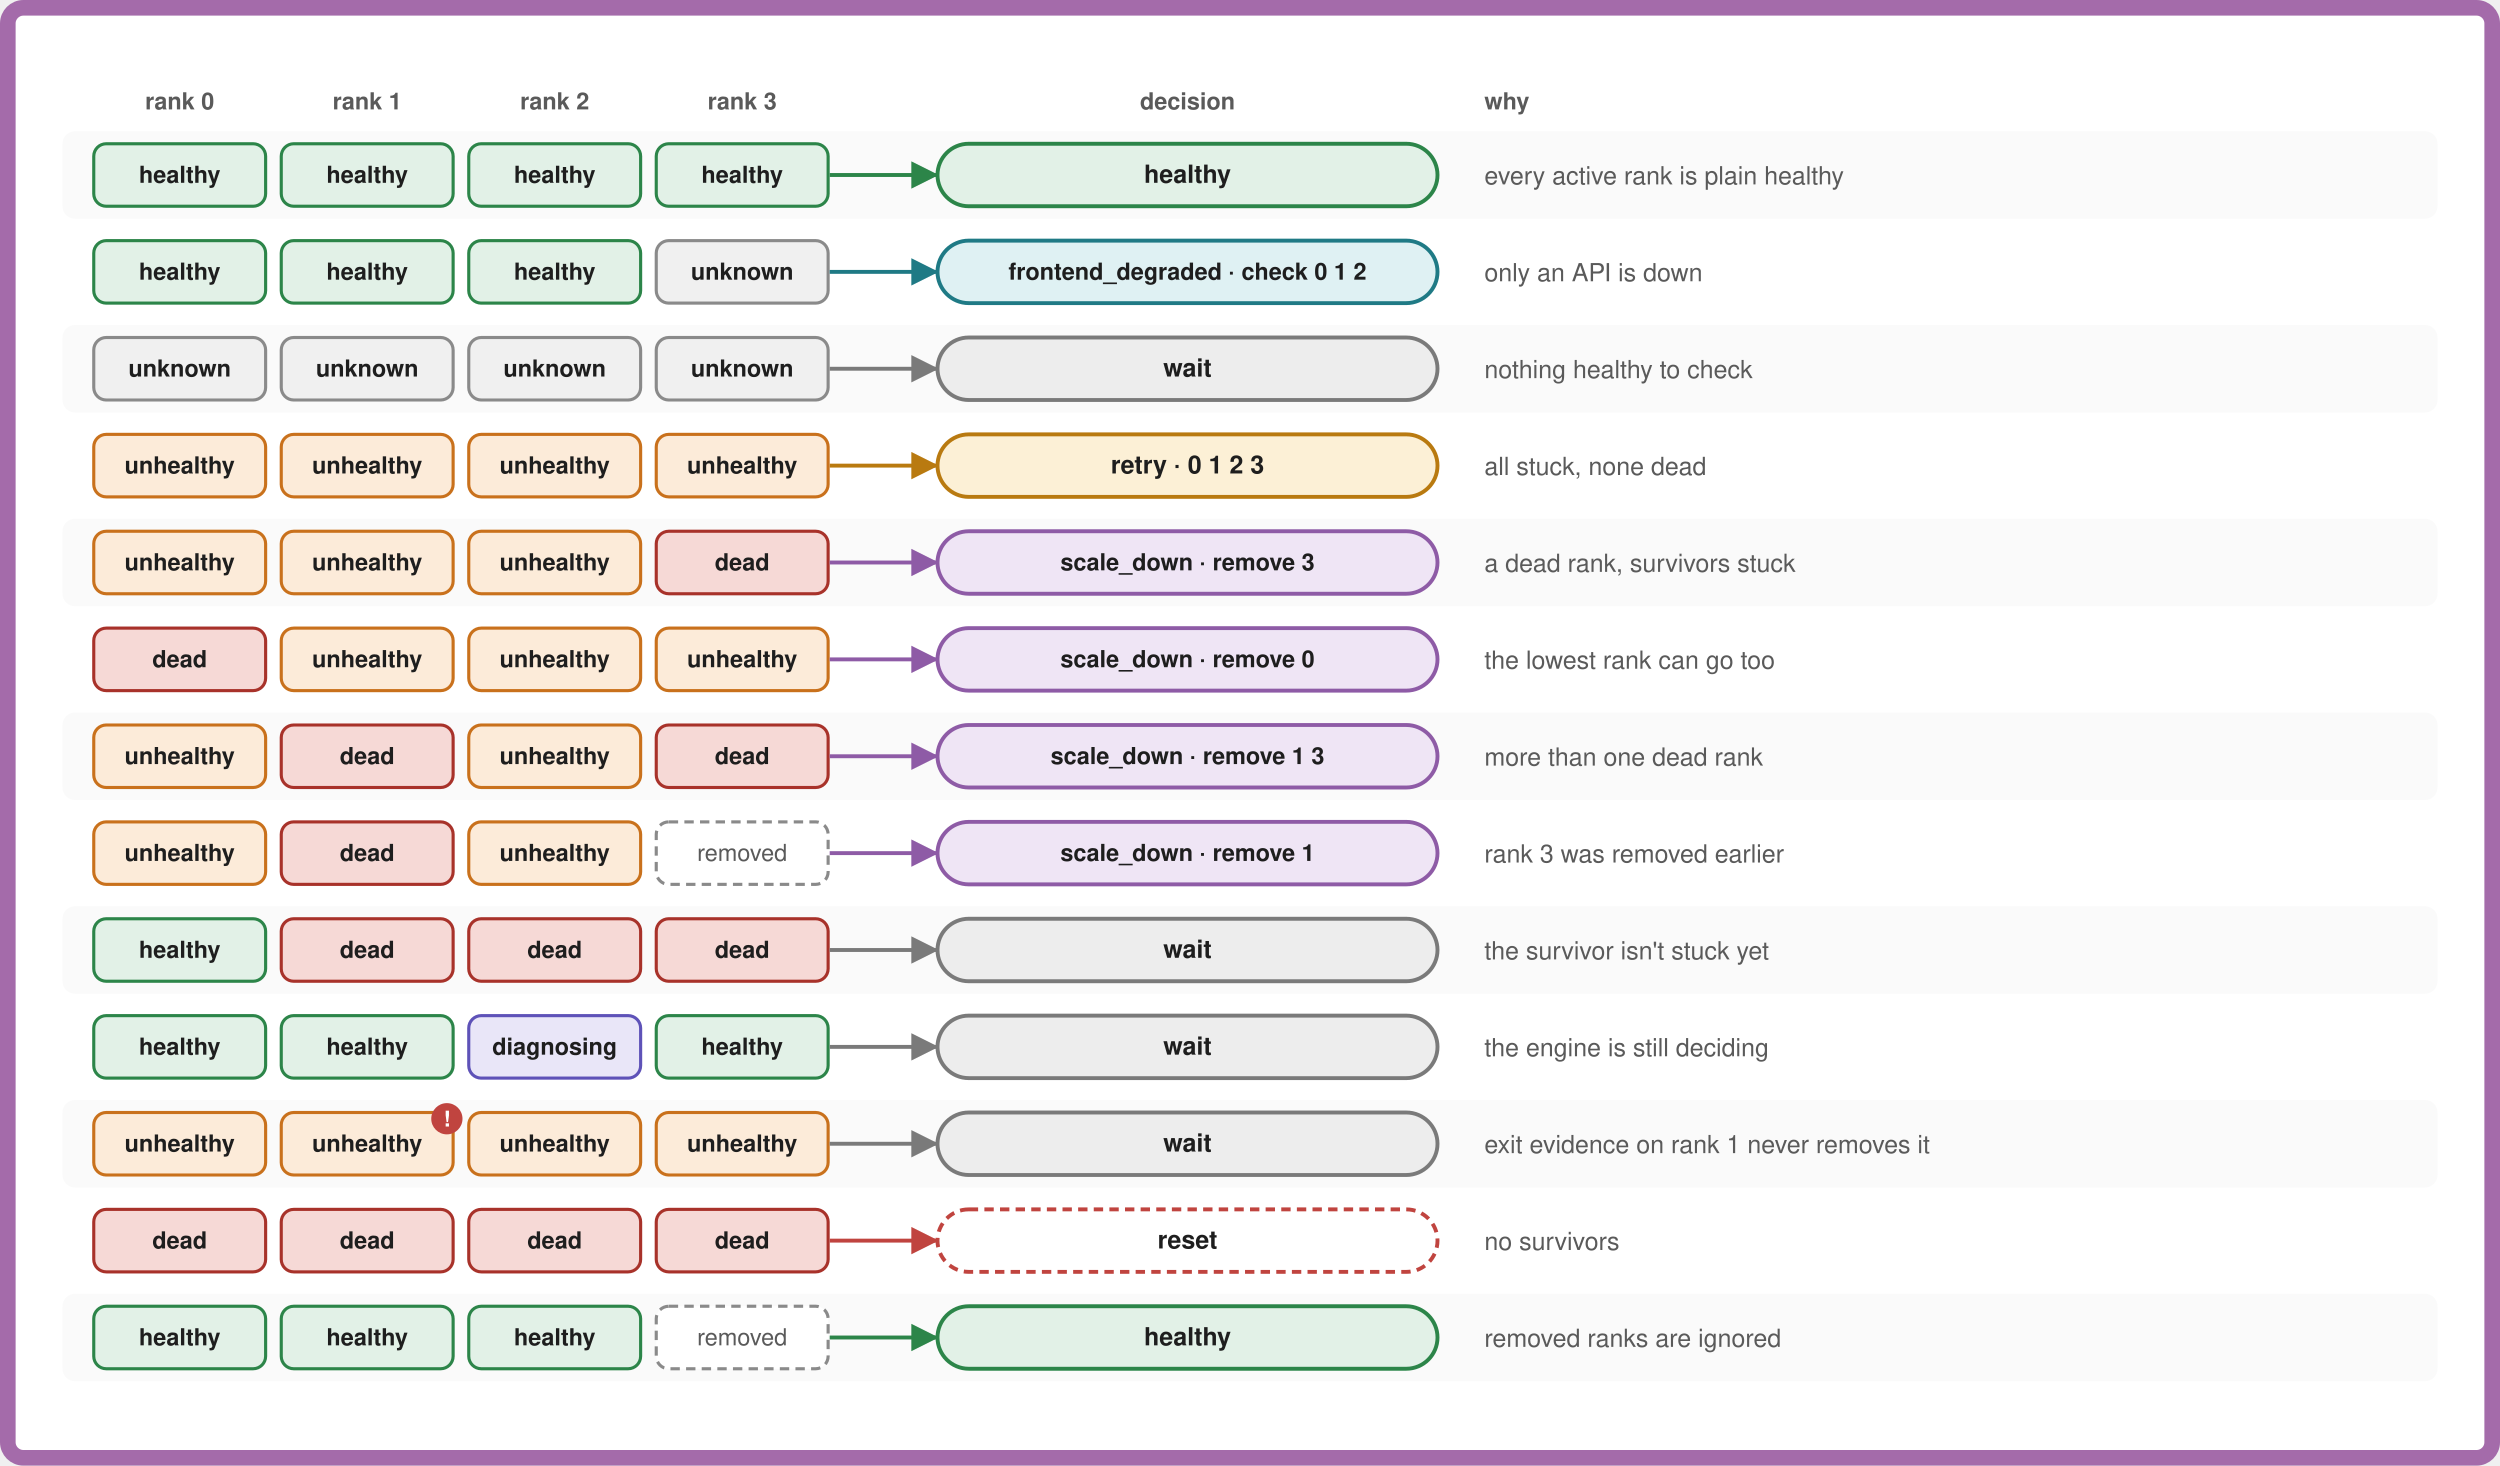
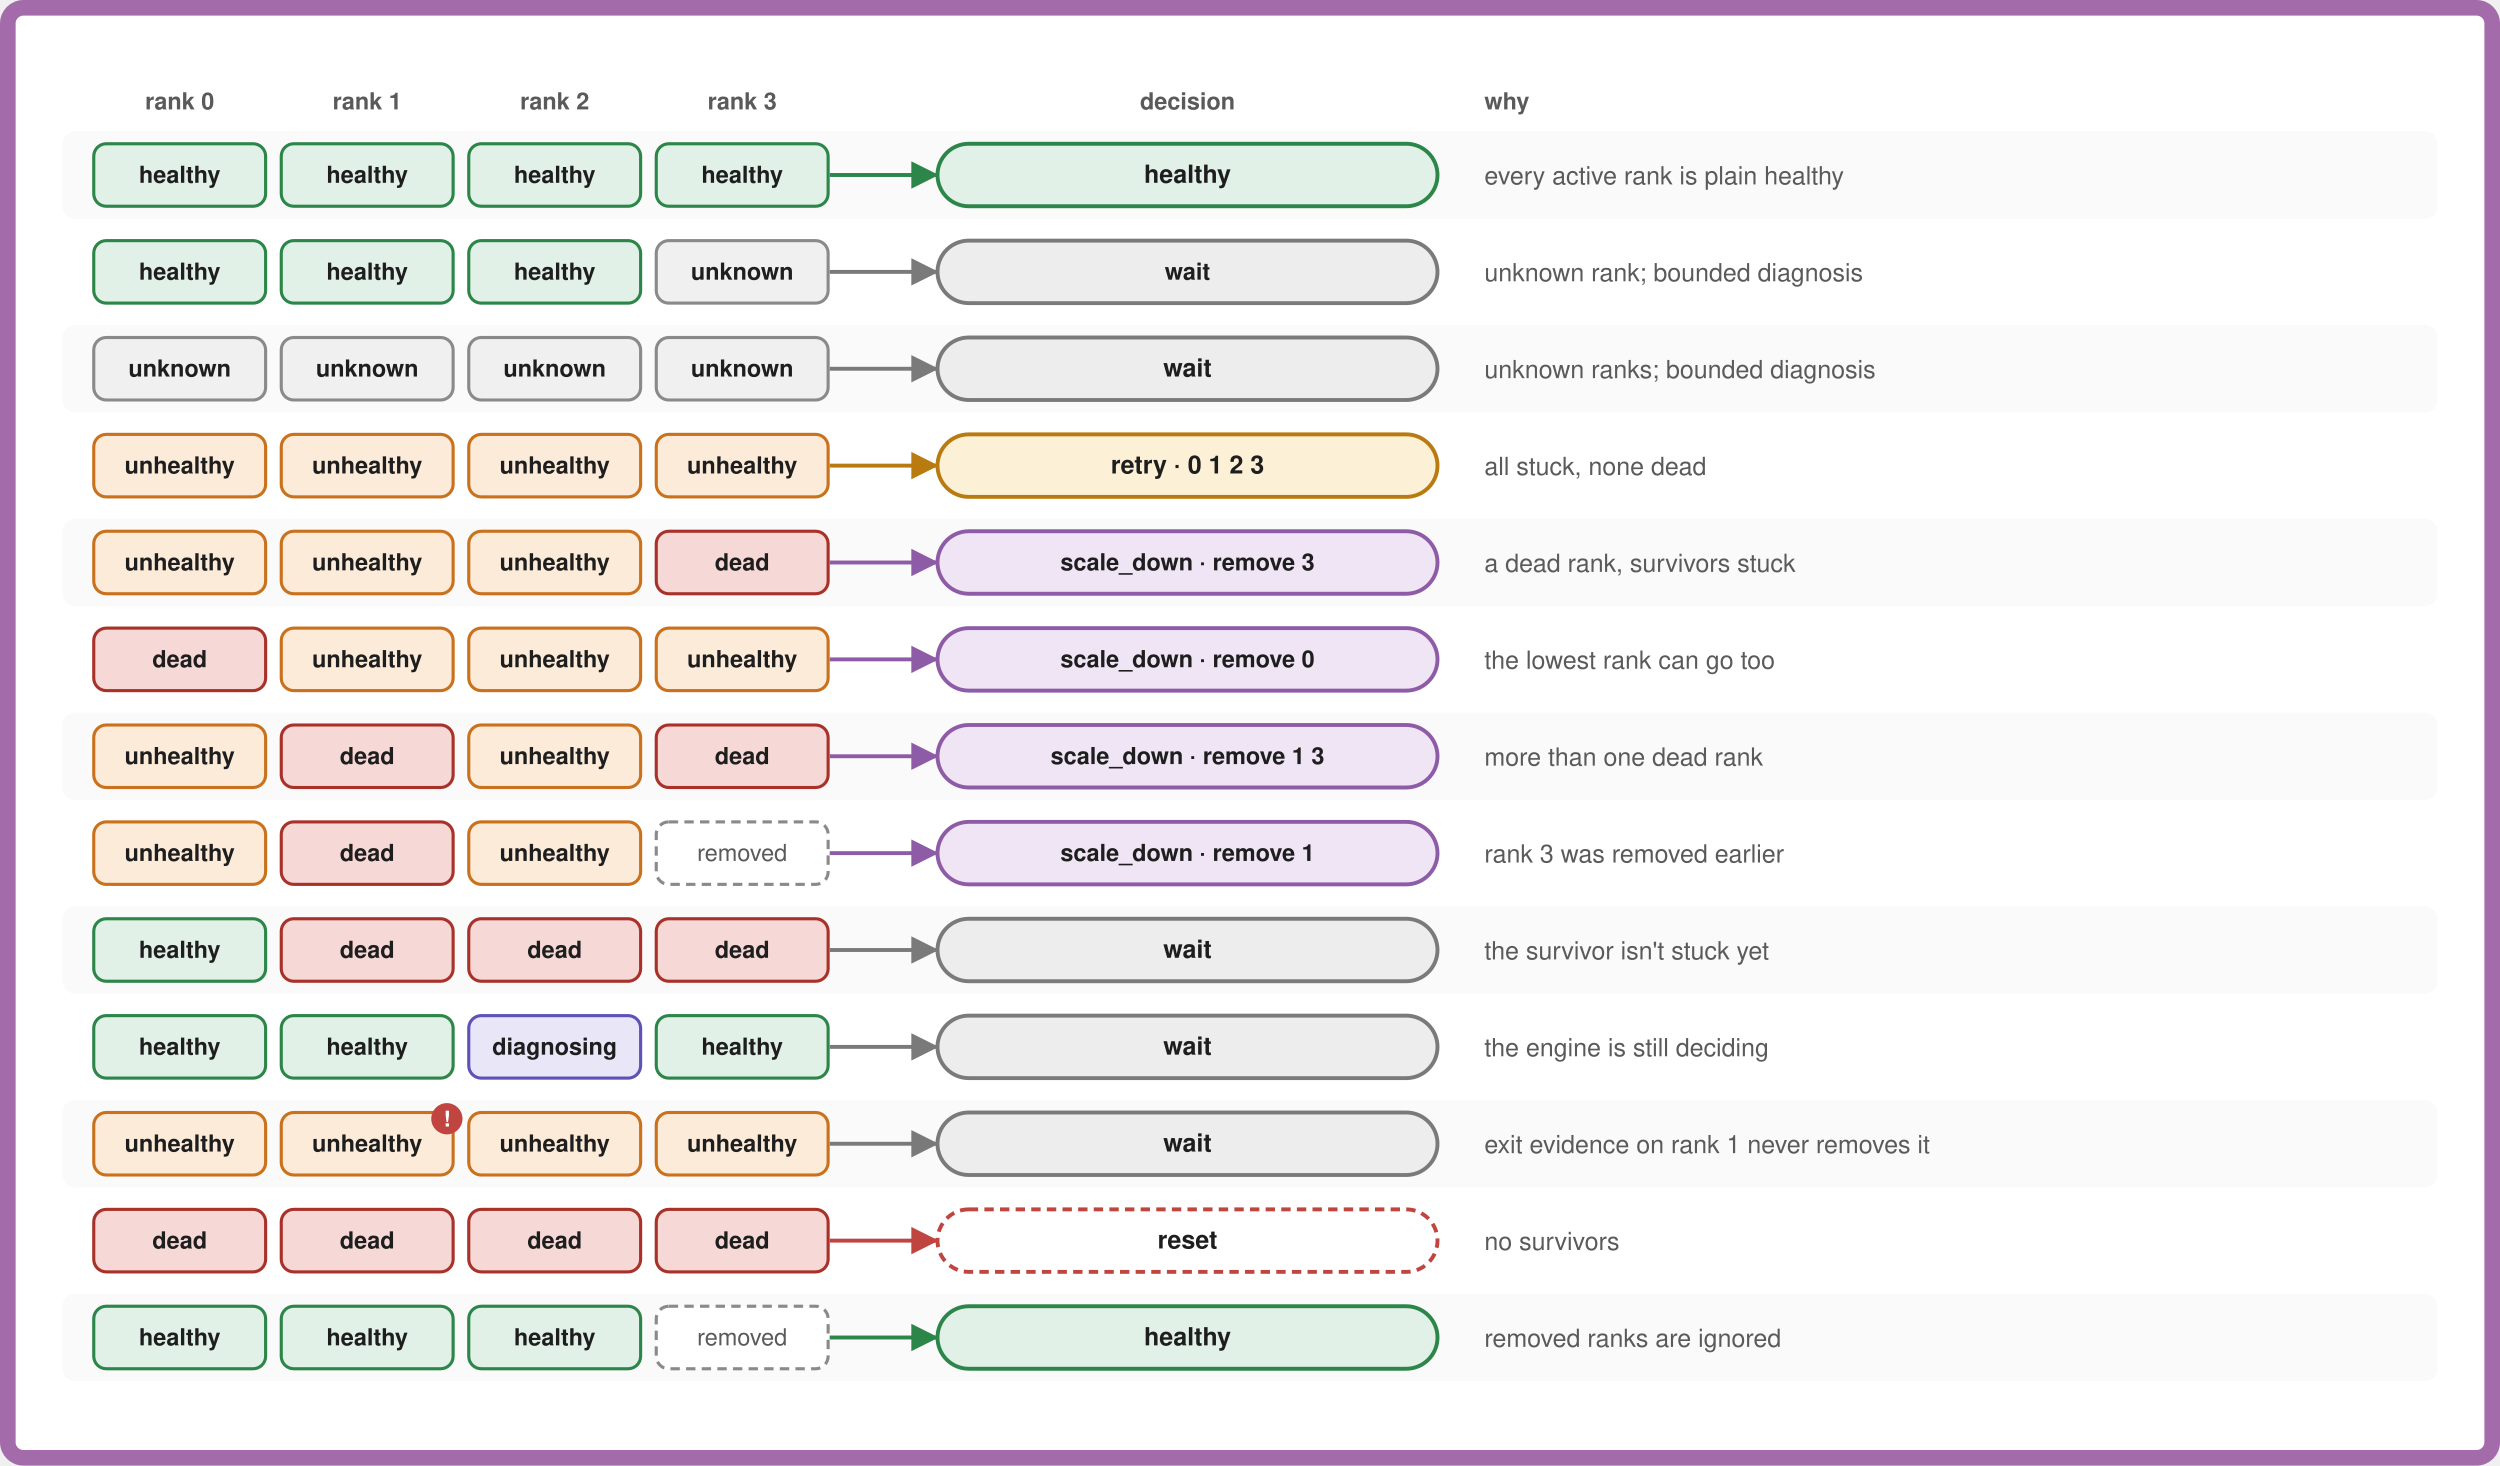
<svg xmlns="http://www.w3.org/2000/svg" viewBox="0 0 1600 938" role="img" aria-labelledby="title desc" font-family="-apple-system, 'Segoe UI', Helvetica, Arial, sans-serif">
  <defs>
    <marker id="arrow-dark" viewBox="0 0 10 10" refX="9" refY="5" markerWidth="7" markerHeight="7" orient="auto-start-reverse">
      <path d="M0,0 L10,5 L0,10 z" fill="#3A3A3A" />
    </marker>
    <marker id="arrow-green" viewBox="0 0 10 10" refX="9" refY="5" markerWidth="7" markerHeight="7" orient="auto-start-reverse">
      <path d="M0,0 L10,5 L0,10 z" fill="#2C8549" />
    </marker>
    <marker id="arrow-red" viewBox="0 0 10 10" refX="9" refY="5" markerWidth="7" markerHeight="7" orient="auto-start-reverse">
      <path d="M0,0 L10,5 L0,10 z" fill="#C0443F" />
    </marker>
    <marker id="arrow-blue" viewBox="0 0 10 10" refX="9" refY="5" markerWidth="7" markerHeight="7" orient="auto-start-reverse">
      <path d="M0,0 L10,5 L0,10 z" fill="#3F6BA8" />
    </marker>
    <marker id="arrow-purple" viewBox="0 0 10 10" refX="9" refY="5" markerWidth="7" markerHeight="7" orient="auto-start-reverse">
      <path d="M0,0 L10,5 L0,10 z" fill="#8E5BA6" />
    </marker>
    <marker id="arrow-amber" viewBox="0 0 10 10" refX="9" refY="5" markerWidth="7" markerHeight="7" orient="auto-start-reverse">
      <path d="M0,0 L10,5 L0,10 z" fill="#B97A10" />
    </marker>
    <marker id="arrow-maroon" viewBox="0 0 10 10" refX="9" refY="5" markerWidth="7" markerHeight="7" orient="auto-start-reverse">
      <path d="M0,0 L10,5 L0,10 z" fill="#8B1E1E" />
    </marker>
    <marker id="arrow-gray" viewBox="0 0 10 10" refX="9" refY="5" markerWidth="7" markerHeight="7" orient="auto-start-reverse">
      <path d="M0,0 L10,5 L0,10 z" fill="#7A7A7A" />
    </marker>
    <marker id="arrow-teal" viewBox="0 0 10 10" refX="9" refY="5" markerWidth="7" markerHeight="7" orient="auto-start-reverse">
      <path d="M0,0 L10,5 L0,10 z" fill="#1F7A85" />
    </marker>
    <marker id="arrow-orange" viewBox="0 0 10 10" refX="9" refY="5" markerWidth="7" markerHeight="7" orient="auto-start-reverse">
      <path d="M0,0 L10,5 L0,10 z" fill="#C9711C" />
    </marker>
    <marker id="arrow-indigo" viewBox="0 0 10 10" refX="9" refY="5" markerWidth="7" markerHeight="7" orient="auto-start-reverse">
      <path d="M0,0 L10,5 L0,10 z" fill="#5E52B8" />
    </marker>
  </defs>
  <rect x="5" y="5" width="1590" height="928" rx="10" fill="#FFFFFF" stroke="#A46BAA" stroke-width="10" />
  <text x="115" y="70" font-size="15" font-weight="700" text-anchor="middle" fill="#5A5A5A">rank 0</text>
  <text x="235" y="70" font-size="15" font-weight="700" text-anchor="middle" fill="#5A5A5A">rank 1</text>
  <text x="355" y="70" font-size="15" font-weight="700" text-anchor="middle" fill="#5A5A5A">rank 2</text>
  <text x="475" y="70" font-size="15" font-weight="700" text-anchor="middle" fill="#5A5A5A">rank 3</text>
  <text x="760" y="70" font-size="15" font-weight="700" text-anchor="middle" fill="#5A5A5A">decision</text>
  <text x="950" y="70" font-size="15" font-weight="700" text-anchor="start" fill="#5A5A5A">why</text>
  <rect x="40" y="84" width="1520" height="56" rx="8" fill="#FAFAFA" />
  <rect x="60" y="92" width="110" height="40" rx="8" fill="#E2F1E7" stroke="#2C8549" stroke-width="2" />
  <text x="115" y="117" font-size="15" font-weight="600" text-anchor="middle" fill="#1E1E1E">healthy</text>
  <rect x="180" y="92" width="110" height="40" rx="8" fill="#E2F1E7" stroke="#2C8549" stroke-width="2" />
  <text x="235" y="117" font-size="15" font-weight="600" text-anchor="middle" fill="#1E1E1E">healthy</text>
  <rect x="300" y="92" width="110" height="40" rx="8" fill="#E2F1E7" stroke="#2C8549" stroke-width="2" />
  <text x="355" y="117" font-size="15" font-weight="600" text-anchor="middle" fill="#1E1E1E">healthy</text>
  <rect x="420" y="92" width="110" height="40" rx="8" fill="#E2F1E7" stroke="#2C8549" stroke-width="2" />
  <text x="475" y="117" font-size="15" font-weight="600" text-anchor="middle" fill="#1E1E1E">healthy</text>
  <path d="M531,112 L599,112" fill="none" stroke="#2C8549" stroke-width="2.5" marker-end="url(#arrow-green)" />
  <rect x="600" y="92" width="320" height="40" rx="20" fill="#E2F1E7" stroke="#2C8549" stroke-width="2.5" />
  <text x="760" y="117" font-size="16" font-weight="700" text-anchor="middle" fill="#1E1E1E">healthy</text>
  <text x="950" y="118" font-size="16" font-weight="400" text-anchor="start" fill="#5A5A5A">every active rank is plain healthy</text>
  <rect x="60" y="154" width="110" height="40" rx="8" fill="#E2F1E7" stroke="#2C8549" stroke-width="2" />
  <text x="115" y="179" font-size="15" font-weight="600" text-anchor="middle" fill="#1E1E1E">healthy</text>
  <rect x="180" y="154" width="110" height="40" rx="8" fill="#E2F1E7" stroke="#2C8549" stroke-width="2" />
  <text x="235" y="179" font-size="15" font-weight="600" text-anchor="middle" fill="#1E1E1E">healthy</text>
  <rect x="300" y="154" width="110" height="40" rx="8" fill="#E2F1E7" stroke="#2C8549" stroke-width="2" />
  <text x="355" y="179" font-size="15" font-weight="600" text-anchor="middle" fill="#1E1E1E">healthy</text>
  <rect x="420" y="154" width="110" height="40" rx="8" fill="#F0F0F0" stroke="#8A8A8A" stroke-width="2" />
  <text x="475" y="179" font-size="15" font-weight="600" text-anchor="middle" fill="#1E1E1E">unknown</text>
-   <path d="M531,174 L599,174" fill="none" stroke="#1F7A85" stroke-width="2.5" marker-end="url(#arrow-teal)" />
-   <rect x="600" y="154" width="320" height="40" rx="20" fill="#DFF1F3" stroke="#1F7A85" stroke-width="2.5" />
-   <text x="760" y="179" font-size="15" font-weight="700" text-anchor="middle" fill="#1E1E1E">frontend_degraded · check 0 1 2</text>
-   <text x="950" y="180" font-size="16" font-weight="400" text-anchor="start" fill="#5A5A5A">only an API is down</text>
+   <path d="M531,174 L599,174" fill="none" stroke="#7A7A7A" stroke-width="2.5" marker-end="url(#arrow-gray)" />
+   <rect x="600" y="154" width="320" height="40" rx="20" fill="#EDEDED" stroke="#7A7A7A" stroke-width="2.5" />
+   <text x="760" y="179" font-size="15" font-weight="700" text-anchor="middle" fill="#1E1E1E">wait</text>
+   <text x="950" y="180" font-size="16" font-weight="400" text-anchor="start" fill="#5A5A5A">unknown rank; bounded diagnosis</text>
  <rect x="40" y="208" width="1520" height="56" rx="8" fill="#FAFAFA" />
  <rect x="60" y="216" width="110" height="40" rx="8" fill="#F0F0F0" stroke="#8A8A8A" stroke-width="2" />
  <text x="115" y="241" font-size="15" font-weight="600" text-anchor="middle" fill="#1E1E1E">unknown</text>
  <rect x="180" y="216" width="110" height="40" rx="8" fill="#F0F0F0" stroke="#8A8A8A" stroke-width="2" />
  <text x="235" y="241" font-size="15" font-weight="600" text-anchor="middle" fill="#1E1E1E">unknown</text>
  <rect x="300" y="216" width="110" height="40" rx="8" fill="#F0F0F0" stroke="#8A8A8A" stroke-width="2" />
  <text x="355" y="241" font-size="15" font-weight="600" text-anchor="middle" fill="#1E1E1E">unknown</text>
  <rect x="420" y="216" width="110" height="40" rx="8" fill="#F0F0F0" stroke="#8A8A8A" stroke-width="2" />
  <text x="475" y="241" font-size="15" font-weight="600" text-anchor="middle" fill="#1E1E1E">unknown</text>
  <path d="M531,236 L599,236" fill="none" stroke="#7A7A7A" stroke-width="2.5" marker-end="url(#arrow-gray)" />
  <rect x="600" y="216" width="320" height="40" rx="20" fill="#EDEDED" stroke="#7A7A7A" stroke-width="2.5" />
  <text x="760" y="241" font-size="16" font-weight="700" text-anchor="middle" fill="#1E1E1E">wait</text>
-   <text x="950" y="242" font-size="16" font-weight="400" text-anchor="start" fill="#5A5A5A">nothing healthy to check</text>
+   <text x="950" y="242" font-size="16" font-weight="400" text-anchor="start" fill="#5A5A5A">unknown ranks; bounded diagnosis</text>
  <rect x="60" y="278" width="110" height="40" rx="8" fill="#FCEBD9" stroke="#C9711C" stroke-width="2" />
  <text x="115" y="303" font-size="15" font-weight="600" text-anchor="middle" fill="#1E1E1E">unhealthy</text>
  <rect x="180" y="278" width="110" height="40" rx="8" fill="#FCEBD9" stroke="#C9711C" stroke-width="2" />
  <text x="235" y="303" font-size="15" font-weight="600" text-anchor="middle" fill="#1E1E1E">unhealthy</text>
  <rect x="300" y="278" width="110" height="40" rx="8" fill="#FCEBD9" stroke="#C9711C" stroke-width="2" />
  <text x="355" y="303" font-size="15" font-weight="600" text-anchor="middle" fill="#1E1E1E">unhealthy</text>
  <rect x="420" y="278" width="110" height="40" rx="8" fill="#FCEBD9" stroke="#C9711C" stroke-width="2" />
  <text x="475" y="303" font-size="15" font-weight="600" text-anchor="middle" fill="#1E1E1E">unhealthy</text>
  <path d="M531,298 L599,298" fill="none" stroke="#B97A10" stroke-width="2.5" marker-end="url(#arrow-amber)" />
  <rect x="600" y="278" width="320" height="40" rx="20" fill="#FCF0D6" stroke="#B97A10" stroke-width="2.5" />
  <text x="760" y="303" font-size="16" font-weight="700" text-anchor="middle" fill="#1E1E1E">retry · 0 1 2 3</text>
  <text x="950" y="304" font-size="16" font-weight="400" text-anchor="start" fill="#5A5A5A">all stuck, none dead</text>
  <rect x="40" y="332" width="1520" height="56" rx="8" fill="#FAFAFA" />
  <rect x="60" y="340" width="110" height="40" rx="8" fill="#FCEBD9" stroke="#C9711C" stroke-width="2" />
  <text x="115" y="365" font-size="15" font-weight="600" text-anchor="middle" fill="#1E1E1E">unhealthy</text>
  <rect x="180" y="340" width="110" height="40" rx="8" fill="#FCEBD9" stroke="#C9711C" stroke-width="2" />
  <text x="235" y="365" font-size="15" font-weight="600" text-anchor="middle" fill="#1E1E1E">unhealthy</text>
  <rect x="300" y="340" width="110" height="40" rx="8" fill="#FCEBD9" stroke="#C9711C" stroke-width="2" />
  <text x="355" y="365" font-size="15" font-weight="600" text-anchor="middle" fill="#1E1E1E">unhealthy</text>
  <rect x="420" y="340" width="110" height="40" rx="8" fill="#F6D9D6" stroke="#A8322A" stroke-width="2" />
  <text x="475" y="365" font-size="15" font-weight="600" text-anchor="middle" fill="#1E1E1E">dead</text>
  <path d="M531,360 L599,360" fill="none" stroke="#8E5BA6" stroke-width="2.5" marker-end="url(#arrow-purple)" />
  <rect x="600" y="340" width="320" height="40" rx="20" fill="#EFE5F5" stroke="#8E5BA6" stroke-width="2.5" />
  <text x="760" y="365" font-size="15" font-weight="700" text-anchor="middle" fill="#1E1E1E">scale_down · remove 3</text>
  <text x="950" y="366" font-size="16" font-weight="400" text-anchor="start" fill="#5A5A5A">a dead rank, survivors stuck</text>
  <rect x="60" y="402" width="110" height="40" rx="8" fill="#F6D9D6" stroke="#A8322A" stroke-width="2" />
  <text x="115" y="427" font-size="15" font-weight="600" text-anchor="middle" fill="#1E1E1E">dead</text>
  <rect x="180" y="402" width="110" height="40" rx="8" fill="#FCEBD9" stroke="#C9711C" stroke-width="2" />
  <text x="235" y="427" font-size="15" font-weight="600" text-anchor="middle" fill="#1E1E1E">unhealthy</text>
  <rect x="300" y="402" width="110" height="40" rx="8" fill="#FCEBD9" stroke="#C9711C" stroke-width="2" />
  <text x="355" y="427" font-size="15" font-weight="600" text-anchor="middle" fill="#1E1E1E">unhealthy</text>
  <rect x="420" y="402" width="110" height="40" rx="8" fill="#FCEBD9" stroke="#C9711C" stroke-width="2" />
  <text x="475" y="427" font-size="15" font-weight="600" text-anchor="middle" fill="#1E1E1E">unhealthy</text>
  <path d="M531,422 L599,422" fill="none" stroke="#8E5BA6" stroke-width="2.5" marker-end="url(#arrow-purple)" />
  <rect x="600" y="402" width="320" height="40" rx="20" fill="#EFE5F5" stroke="#8E5BA6" stroke-width="2.5" />
  <text x="760" y="427" font-size="15" font-weight="700" text-anchor="middle" fill="#1E1E1E">scale_down · remove 0</text>
  <text x="950" y="428" font-size="16" font-weight="400" text-anchor="start" fill="#5A5A5A">the lowest rank can go too</text>
  <rect x="40" y="456" width="1520" height="56" rx="8" fill="#FAFAFA" />
  <rect x="60" y="464" width="110" height="40" rx="8" fill="#FCEBD9" stroke="#C9711C" stroke-width="2" />
  <text x="115" y="489" font-size="15" font-weight="600" text-anchor="middle" fill="#1E1E1E">unhealthy</text>
  <rect x="180" y="464" width="110" height="40" rx="8" fill="#F6D9D6" stroke="#A8322A" stroke-width="2" />
  <text x="235" y="489" font-size="15" font-weight="600" text-anchor="middle" fill="#1E1E1E">dead</text>
  <rect x="300" y="464" width="110" height="40" rx="8" fill="#FCEBD9" stroke="#C9711C" stroke-width="2" />
  <text x="355" y="489" font-size="15" font-weight="600" text-anchor="middle" fill="#1E1E1E">unhealthy</text>
  <rect x="420" y="464" width="110" height="40" rx="8" fill="#F6D9D6" stroke="#A8322A" stroke-width="2" />
  <text x="475" y="489" font-size="15" font-weight="600" text-anchor="middle" fill="#1E1E1E">dead</text>
  <path d="M531,484 L599,484" fill="none" stroke="#8E5BA6" stroke-width="2.5" marker-end="url(#arrow-purple)" />
  <rect x="600" y="464" width="320" height="40" rx="20" fill="#EFE5F5" stroke="#8E5BA6" stroke-width="2.5" />
  <text x="760" y="489" font-size="15" font-weight="700" text-anchor="middle" fill="#1E1E1E">scale_down · remove 1 3</text>
  <text x="950" y="490" font-size="16" font-weight="400" text-anchor="start" fill="#5A5A5A">more than one dead rank</text>
  <rect x="60" y="526" width="110" height="40" rx="8" fill="#FCEBD9" stroke="#C9711C" stroke-width="2" />
  <text x="115" y="551" font-size="15" font-weight="600" text-anchor="middle" fill="#1E1E1E">unhealthy</text>
  <rect x="180" y="526" width="110" height="40" rx="8" fill="#F6D9D6" stroke="#A8322A" stroke-width="2" />
  <text x="235" y="551" font-size="15" font-weight="600" text-anchor="middle" fill="#1E1E1E">dead</text>
  <rect x="300" y="526" width="110" height="40" rx="8" fill="#FCEBD9" stroke="#C9711C" stroke-width="2" />
  <text x="355" y="551" font-size="15" font-weight="600" text-anchor="middle" fill="#1E1E1E">unhealthy</text>
  <rect x="420" y="526" width="110" height="40" rx="8" fill="#FFFFFF" stroke="#8A8A8A" stroke-width="2" stroke-dasharray="6 4" />
  <text x="475" y="551" font-size="15" font-weight="400" text-anchor="middle" fill="#5A5A5A">removed</text>
  <path d="M531,546 L599,546" fill="none" stroke="#8E5BA6" stroke-width="2.5" marker-end="url(#arrow-purple)" />
  <rect x="600" y="526" width="320" height="40" rx="20" fill="#EFE5F5" stroke="#8E5BA6" stroke-width="2.5" />
  <text x="760" y="551" font-size="15" font-weight="700" text-anchor="middle" fill="#1E1E1E">scale_down · remove 1</text>
  <text x="950" y="552" font-size="16" font-weight="400" text-anchor="start" fill="#5A5A5A">rank 3 was removed earlier</text>
  <rect x="40" y="580" width="1520" height="56" rx="8" fill="#FAFAFA" />
  <rect x="60" y="588" width="110" height="40" rx="8" fill="#E2F1E7" stroke="#2C8549" stroke-width="2" />
  <text x="115" y="613" font-size="15" font-weight="600" text-anchor="middle" fill="#1E1E1E">healthy</text>
  <rect x="180" y="588" width="110" height="40" rx="8" fill="#F6D9D6" stroke="#A8322A" stroke-width="2" />
  <text x="235" y="613" font-size="15" font-weight="600" text-anchor="middle" fill="#1E1E1E">dead</text>
  <rect x="300" y="588" width="110" height="40" rx="8" fill="#F6D9D6" stroke="#A8322A" stroke-width="2" />
  <text x="355" y="613" font-size="15" font-weight="600" text-anchor="middle" fill="#1E1E1E">dead</text>
  <rect x="420" y="588" width="110" height="40" rx="8" fill="#F6D9D6" stroke="#A8322A" stroke-width="2" />
  <text x="475" y="613" font-size="15" font-weight="600" text-anchor="middle" fill="#1E1E1E">dead</text>
  <path d="M531,608 L599,608" fill="none" stroke="#7A7A7A" stroke-width="2.5" marker-end="url(#arrow-gray)" />
  <rect x="600" y="588" width="320" height="40" rx="20" fill="#EDEDED" stroke="#7A7A7A" stroke-width="2.5" />
  <text x="760" y="613" font-size="16" font-weight="700" text-anchor="middle" fill="#1E1E1E">wait</text>
  <text x="950" y="614" font-size="16" font-weight="400" text-anchor="start" fill="#5A5A5A">the survivor isn't stuck yet</text>
  <rect x="60" y="650" width="110" height="40" rx="8" fill="#E2F1E7" stroke="#2C8549" stroke-width="2" />
  <text x="115" y="675" font-size="15" font-weight="600" text-anchor="middle" fill="#1E1E1E">healthy</text>
  <rect x="180" y="650" width="110" height="40" rx="8" fill="#E2F1E7" stroke="#2C8549" stroke-width="2" />
  <text x="235" y="675" font-size="15" font-weight="600" text-anchor="middle" fill="#1E1E1E">healthy</text>
  <rect x="300" y="650" width="110" height="40" rx="8" fill="#E9E6F8" stroke="#5E52B8" stroke-width="2" />
  <text x="355" y="675" font-size="15" font-weight="600" text-anchor="middle" fill="#1E1E1E">diagnosing</text>
  <rect x="420" y="650" width="110" height="40" rx="8" fill="#E2F1E7" stroke="#2C8549" stroke-width="2" />
  <text x="475" y="675" font-size="15" font-weight="600" text-anchor="middle" fill="#1E1E1E">healthy</text>
  <path d="M531,670 L599,670" fill="none" stroke="#7A7A7A" stroke-width="2.5" marker-end="url(#arrow-gray)" />
  <rect x="600" y="650" width="320" height="40" rx="20" fill="#EDEDED" stroke="#7A7A7A" stroke-width="2.5" />
  <text x="760" y="675" font-size="16" font-weight="700" text-anchor="middle" fill="#1E1E1E">wait</text>
  <text x="950" y="676" font-size="16" font-weight="400" text-anchor="start" fill="#5A5A5A">the engine is still deciding</text>
  <rect x="40" y="704" width="1520" height="56" rx="8" fill="#FAFAFA" />
  <rect x="60" y="712" width="110" height="40" rx="8" fill="#FCEBD9" stroke="#C9711C" stroke-width="2" />
  <text x="115" y="737" font-size="15" font-weight="600" text-anchor="middle" fill="#1E1E1E">unhealthy</text>
  <rect x="180" y="712" width="110" height="40" rx="8" fill="#FCEBD9" stroke="#C9711C" stroke-width="2" />
  <text x="235" y="737" font-size="15" font-weight="600" text-anchor="middle" fill="#1E1E1E">unhealthy</text>
  <circle cx="286" cy="716" r="10" fill="#C0443F" />
  <text x="286" y="721" font-size="14" font-weight="700" text-anchor="middle" fill="#FFFFFF">!</text>
  <rect x="300" y="712" width="110" height="40" rx="8" fill="#FCEBD9" stroke="#C9711C" stroke-width="2" />
  <text x="355" y="737" font-size="15" font-weight="600" text-anchor="middle" fill="#1E1E1E">unhealthy</text>
  <rect x="420" y="712" width="110" height="40" rx="8" fill="#FCEBD9" stroke="#C9711C" stroke-width="2" />
  <text x="475" y="737" font-size="15" font-weight="600" text-anchor="middle" fill="#1E1E1E">unhealthy</text>
  <path d="M531,732 L599,732" fill="none" stroke="#7A7A7A" stroke-width="2.5" marker-end="url(#arrow-gray)" />
  <rect x="600" y="712" width="320" height="40" rx="20" fill="#EDEDED" stroke="#7A7A7A" stroke-width="2.5" />
  <text x="760" y="737" font-size="16" font-weight="700" text-anchor="middle" fill="#1E1E1E">wait</text>
  <text x="950" y="738" font-size="16" font-weight="400" text-anchor="start" fill="#5A5A5A">exit evidence on rank 1 never removes it</text>
  <rect x="60" y="774" width="110" height="40" rx="8" fill="#F6D9D6" stroke="#A8322A" stroke-width="2" />
  <text x="115" y="799" font-size="15" font-weight="600" text-anchor="middle" fill="#1E1E1E">dead</text>
  <rect x="180" y="774" width="110" height="40" rx="8" fill="#F6D9D6" stroke="#A8322A" stroke-width="2" />
  <text x="235" y="799" font-size="15" font-weight="600" text-anchor="middle" fill="#1E1E1E">dead</text>
  <rect x="300" y="774" width="110" height="40" rx="8" fill="#F6D9D6" stroke="#A8322A" stroke-width="2" />
  <text x="355" y="799" font-size="15" font-weight="600" text-anchor="middle" fill="#1E1E1E">dead</text>
  <rect x="420" y="774" width="110" height="40" rx="8" fill="#F6D9D6" stroke="#A8322A" stroke-width="2" />
  <text x="475" y="799" font-size="15" font-weight="600" text-anchor="middle" fill="#1E1E1E">dead</text>
  <path d="M531,794 L599,794" fill="none" stroke="#C0443F" stroke-width="2.5" marker-end="url(#arrow-red)" />
  <rect x="600" y="774" width="320" height="40" rx="20" fill="#FFFFFF" stroke="#C0443F" stroke-width="2.5" stroke-dasharray="6 4" />
  <text x="760" y="799" font-size="16" font-weight="700" text-anchor="middle" fill="#1E1E1E">reset</text>
  <text x="950" y="800" font-size="16" font-weight="400" text-anchor="start" fill="#5A5A5A">no survivors</text>
  <rect x="40" y="828" width="1520" height="56" rx="8" fill="#FAFAFA" />
  <rect x="60" y="836" width="110" height="40" rx="8" fill="#E2F1E7" stroke="#2C8549" stroke-width="2" />
  <text x="115" y="861" font-size="15" font-weight="600" text-anchor="middle" fill="#1E1E1E">healthy</text>
  <rect x="180" y="836" width="110" height="40" rx="8" fill="#E2F1E7" stroke="#2C8549" stroke-width="2" />
  <text x="235" y="861" font-size="15" font-weight="600" text-anchor="middle" fill="#1E1E1E">healthy</text>
  <rect x="300" y="836" width="110" height="40" rx="8" fill="#E2F1E7" stroke="#2C8549" stroke-width="2" />
  <text x="355" y="861" font-size="15" font-weight="600" text-anchor="middle" fill="#1E1E1E">healthy</text>
  <rect x="420" y="836" width="110" height="40" rx="8" fill="#FFFFFF" stroke="#8A8A8A" stroke-width="2" stroke-dasharray="6 4" />
  <text x="475" y="861" font-size="15" font-weight="400" text-anchor="middle" fill="#5A5A5A">removed</text>
  <path d="M531,856 L599,856" fill="none" stroke="#2C8549" stroke-width="2.5" marker-end="url(#arrow-green)" />
  <rect x="600" y="836" width="320" height="40" rx="20" fill="#E2F1E7" stroke="#2C8549" stroke-width="2.5" />
  <text x="760" y="861" font-size="16" font-weight="700" text-anchor="middle" fill="#1E1E1E">healthy</text>
  <text x="950" y="862" font-size="16" font-weight="400" text-anchor="start" fill="#5A5A5A">removed ranks are ignored</text>
</svg>
